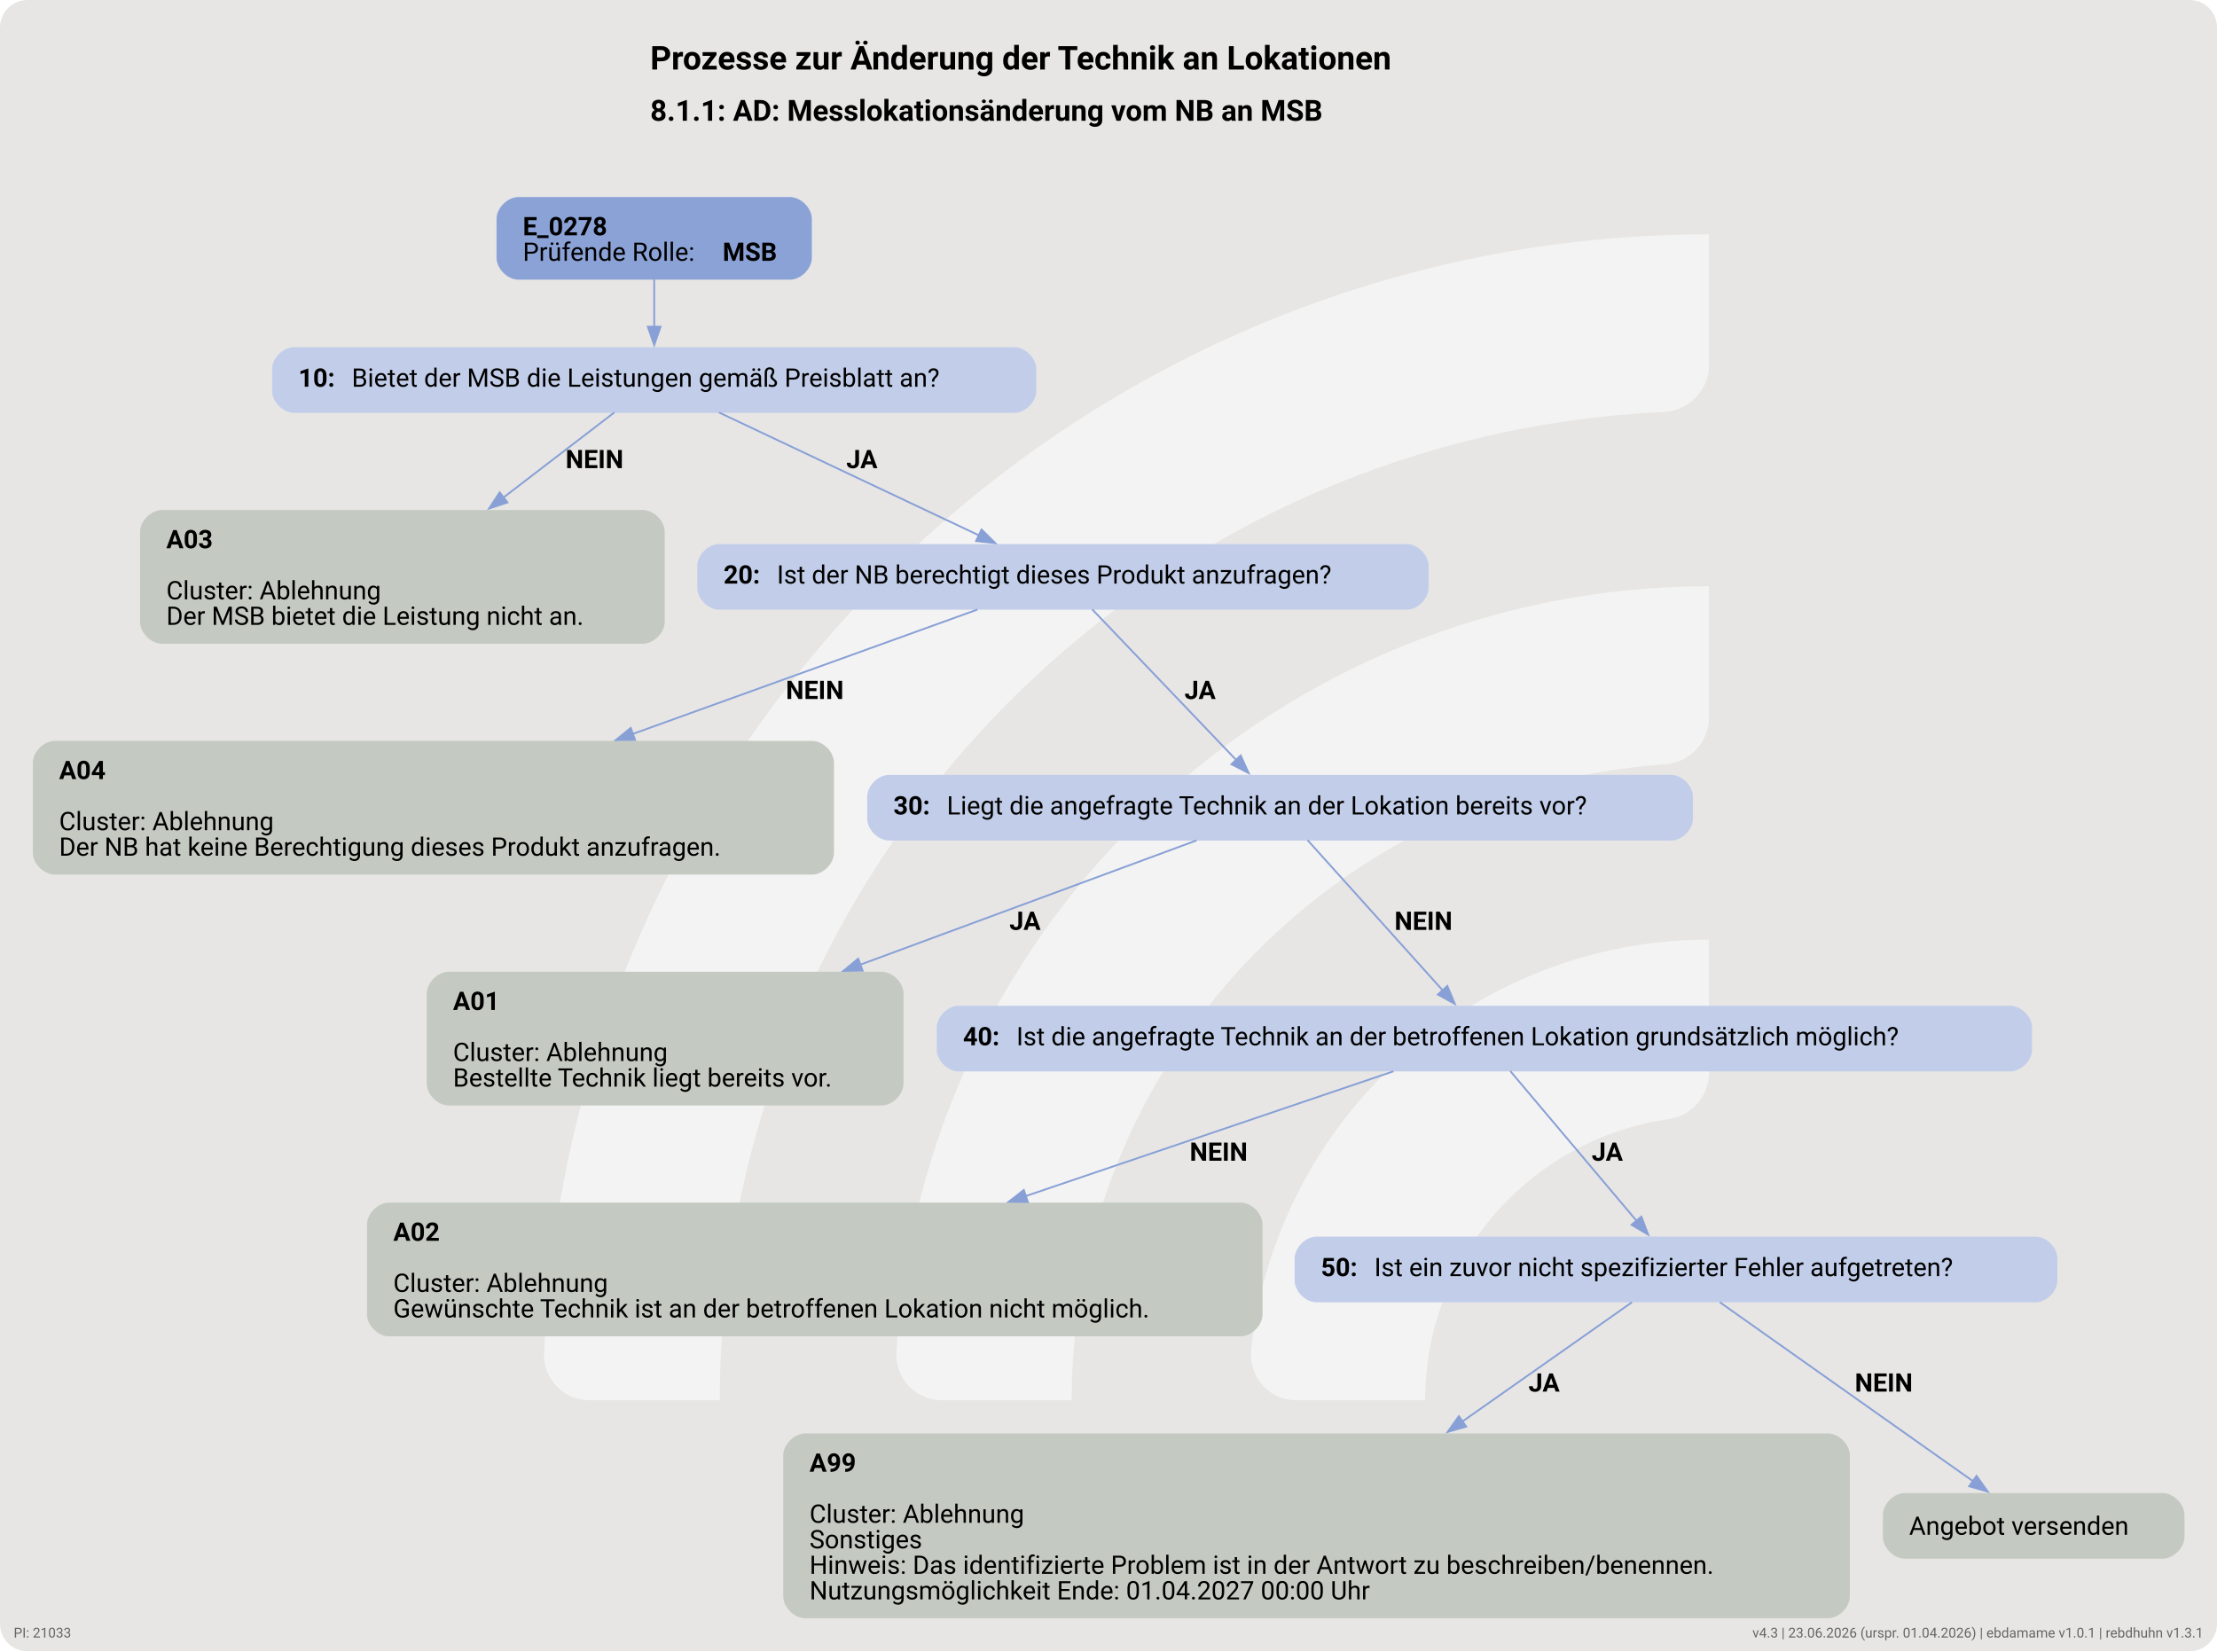
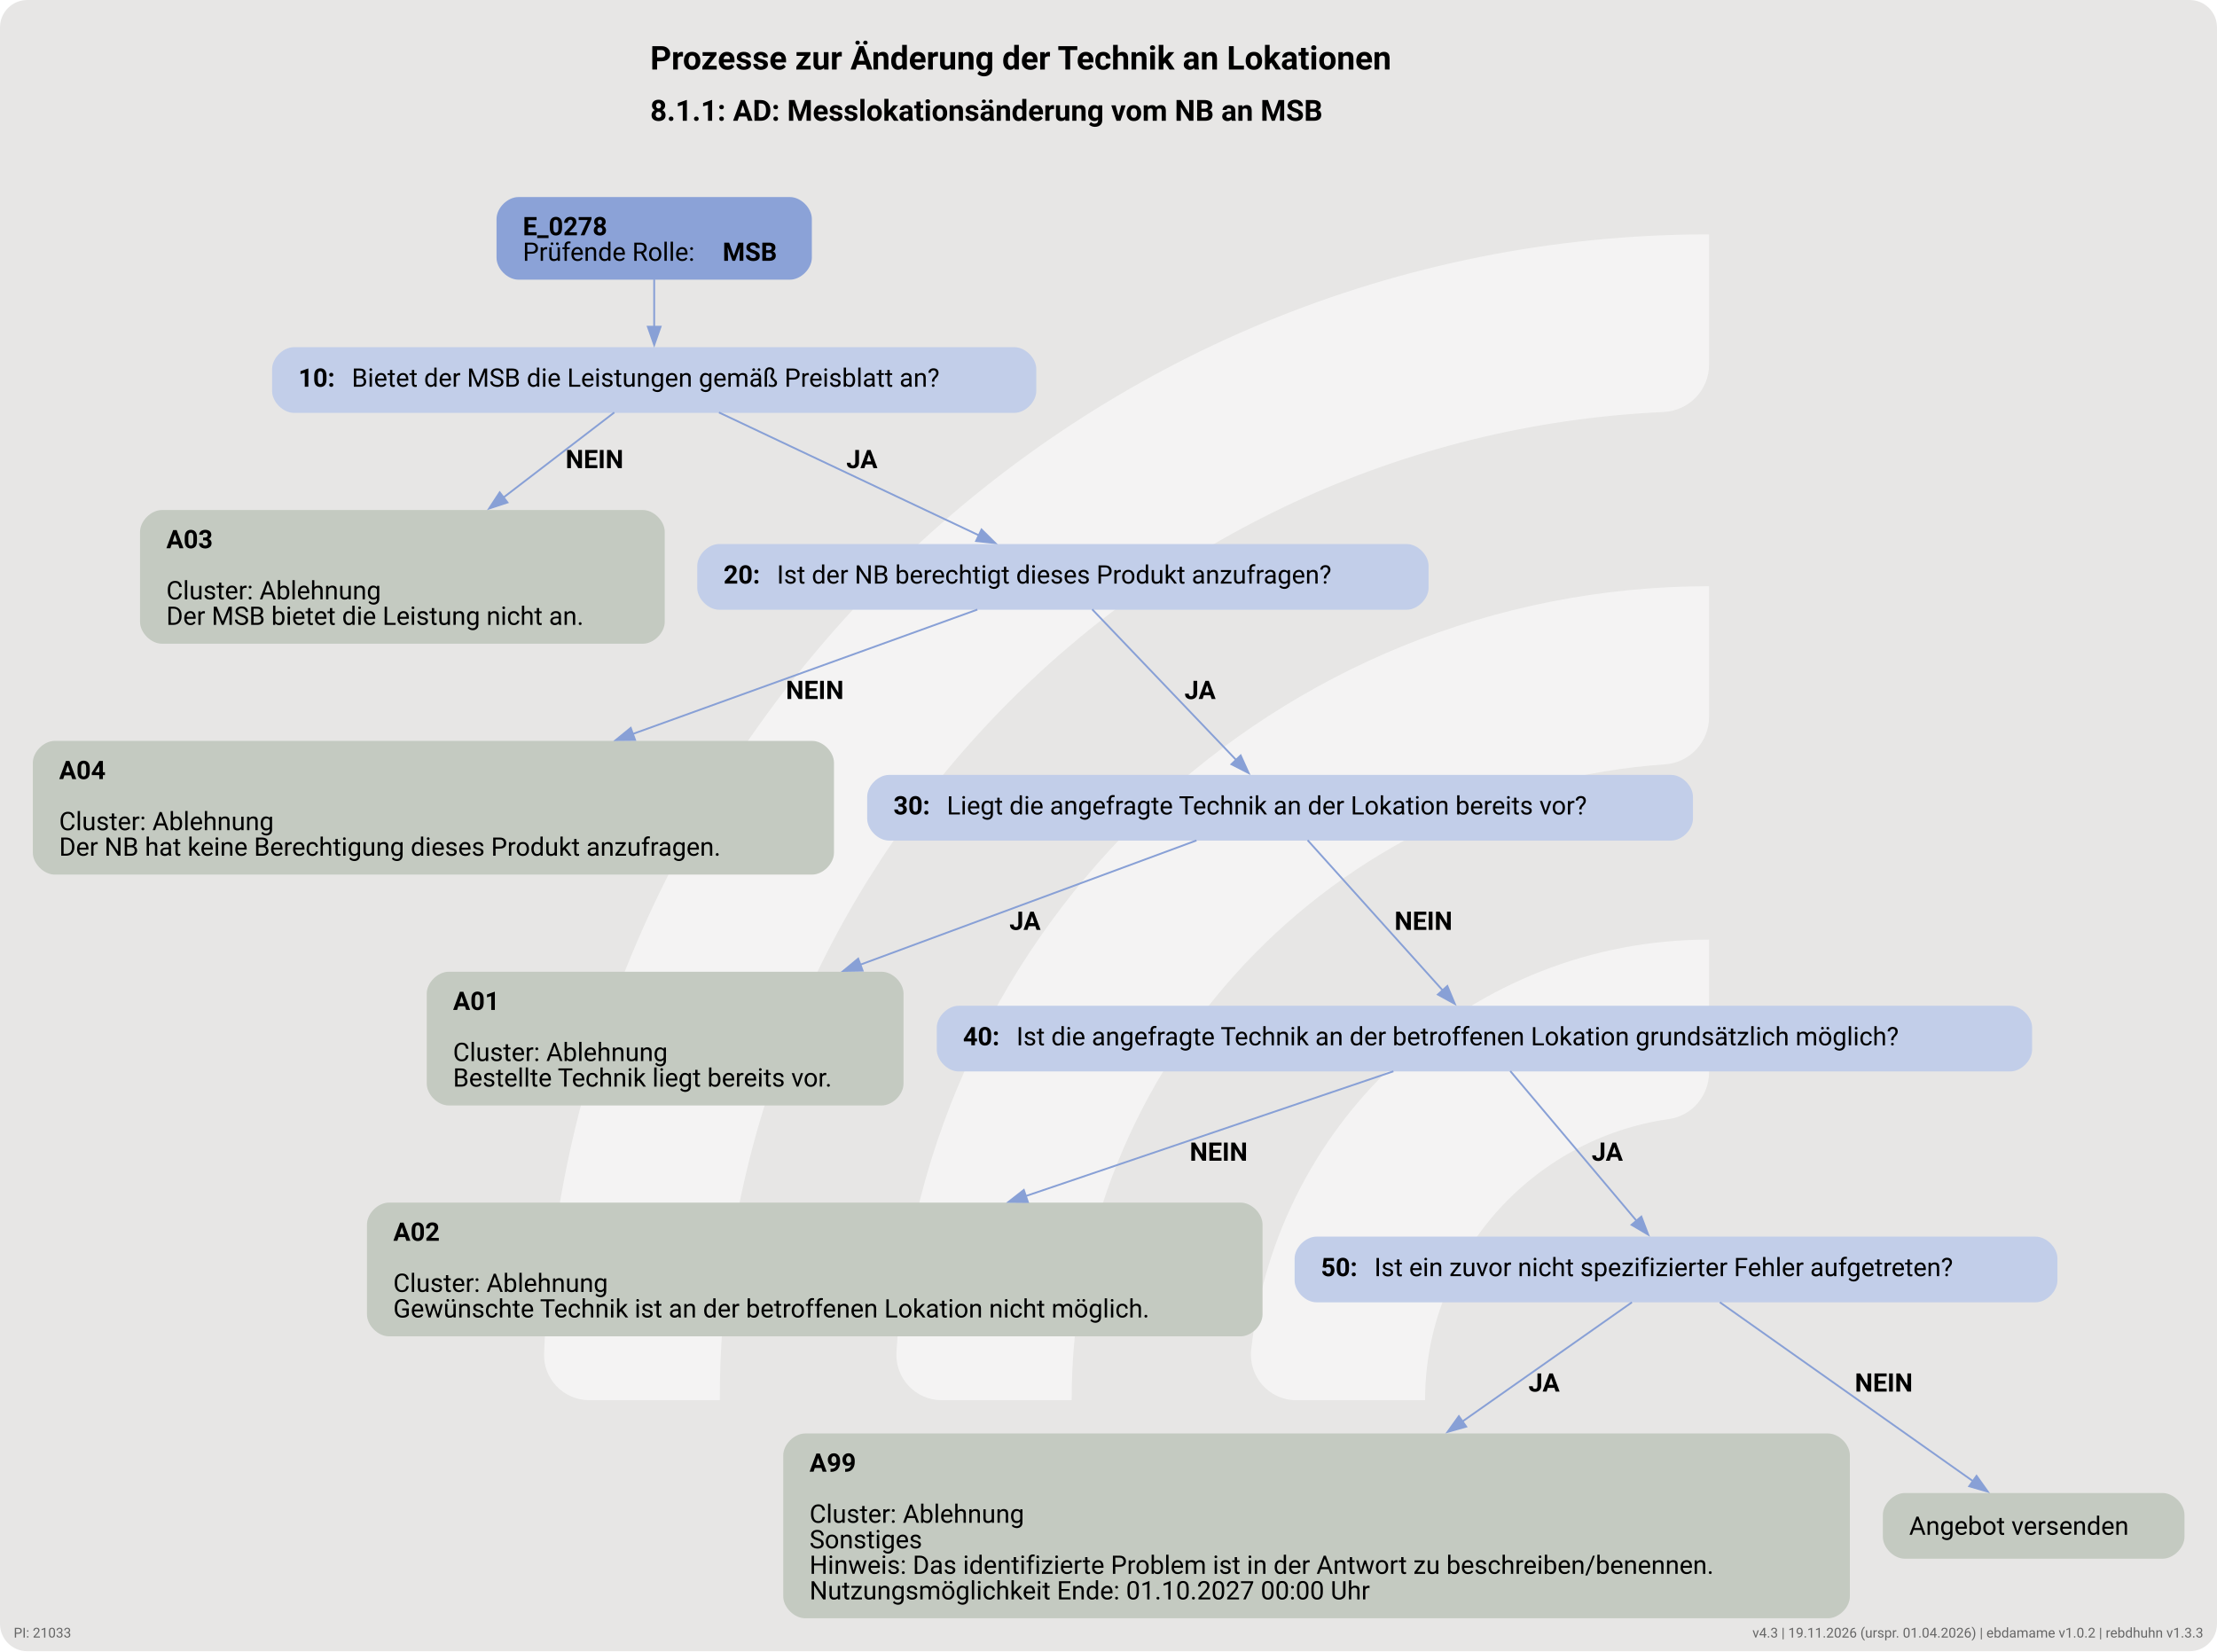
<svg xmlns="http://www.w3.org/2000/svg" version="1.1" width="1620.0px" viewBox="0 0 1620.0 1206.667" height="1206.667px">
  <g>
    <svg version="1.1" width="1620.0px" viewBox="0 0 1620.0 1206.667" height="1206.667px">
      <rect fill="#e7e6e5" x="0" y="0" width="1620.0" height="1206.667" rx="20" ry="20" />
      <g>
        <g transform="translate(317.9206, 120.6667) scale(1 1) translate(0, 0) scale(1.699052 1.699052) ">
          <defs>
            <style>.cls-1{fill:#ffffff88;}</style>
          </defs>
          <path class="cls-1" d="M122.44,531.2h-56.1c-11,0-19.9-9.12-19.46-20.11C57.47,243.89,278.15,29.78,547.91,29.78v56.02c0,10.98-8.69,19.89-19.66,20.39-225.51,10.31-405.8,197-405.8,425Z" />
          <path class="cls-1" d="M273.78,531.2h-55.93c-11.23,0-20.09-9.48-19.43-20.69,10.74-183.44,163.39-329.39,349.48-329.39v56.26c0,10.71-8.27,19.62-18.96,20.35-142.35,9.77-255.17,128.69-255.17,273.46Z" />
          <path class="cls-1" d="M425.77,531.2h-55.45c-11.65,0-20.6-10.17-19.33-21.75,10.87-99.03,95.03-176.34,196.92-176.34v57.01c0,10.05-7.28,18.75-17.23,20.16-59.22,8.4-104.91,59.42-104.91,120.92Z" />
        </g>
        <svg width="1215pt" height="905pt" viewBox="0.00 0.00 1215.00 905.00">
          <g id="graph0" class="graph" transform="scale(1 1) rotate(0) translate(18 886.93)">
            <text xml:space="preserve" text-anchor="start" x="338.34" y="-848.83" font-family="Roboto, sans-serif" font-weight="bold" font-size="18.00">Prozesse zur Änderung der Technik an Lokationen</text>
            <text xml:space="preserve" text-anchor="start" x="338.34" y="-820.73" font-family="Roboto, sans-serif" font-weight="bold" font-size="16.00">8.1.1: AD: Messlokationsänderung vom NB an MSB</text>
            <g id="node1" class="node">
              <path fill="#8ba2d7" stroke="black" stroke-width="0" d="M414.92,-778.93C414.92,-778.93 266.12,-778.93 266.12,-778.93 260.12,-778.93 254.12,-772.93 254.12,-766.93 254.12,-766.93 254.12,-745.65 254.12,-745.65 254.12,-739.65 260.12,-733.65 266.12,-733.65 266.12,-733.65 414.92,-733.65 414.92,-733.65 420.92,-733.65 426.92,-739.65 426.92,-745.65 426.92,-745.65 426.92,-766.93 426.92,-766.93 426.92,-772.93 420.92,-778.93 414.92,-778.93" />
              <text xml:space="preserve" text-anchor="start" x="268.52" y="-757.99" font-family="Roboto, sans-serif" font-weight="bold" font-size="14.00">E_0278</text>
              <text xml:space="preserve" text-anchor="start" x="268.52" y="-743.99" font-family="Roboto, sans-serif" font-size="14.00">Prüfende Rolle: </text>
              <text xml:space="preserve" text-anchor="start" x="378.02" y="-743.99" font-family="Roboto, sans-serif" font-weight="bold" font-size="14.00">MSB</text>
            </g>
            <g id="node2" class="node">
              <path fill="#c2cee9" stroke="black" stroke-width="0" d="M537.92,-696.65C537.92,-696.65 143.12,-696.65 143.12,-696.65 137.12,-696.65 131.12,-690.65 131.12,-684.65 131.12,-684.65 131.12,-672.65 131.12,-672.65 131.12,-666.65 137.12,-660.65 143.12,-660.65 143.12,-660.65 537.92,-660.65 537.92,-660.65 543.92,-660.65 549.92,-666.65 549.92,-672.65 549.92,-672.65 549.92,-684.65 549.92,-684.65 549.92,-690.65 543.92,-696.65 537.92,-696.65" />
              <text xml:space="preserve" text-anchor="start" x="145.52" y="-674.98" font-family="Roboto, sans-serif" font-weight="bold" font-size="14.00">10: </text>
              <text xml:space="preserve" text-anchor="start" x="174.77" y="-674.98" font-family="Roboto, sans-serif" font-size="14.00">Bietet der MSB die Leistungen gemäß Preisblatt an?</text>
            </g>
            <g id="edge1" class="edge">
              <path fill="none" stroke="#88a0d6" d="M340.52,-733.82C340.52,-725.74 340.52,-716.44 340.52,-707.84" />
              <polygon fill="#88a0d6" stroke="#88a0d6" points="344.03,-707.88 340.53,-697.88 337.03,-707.88 344.03,-707.88" />
            </g>
            <g id="node3" class="node">
              <path fill="#c4cac1" stroke="black" stroke-width="0" d="M334.3,-607.4C334.3,-607.4 70.75,-607.4 70.75,-607.4 64.75,-607.4 58.75,-601.4 58.75,-595.4 58.75,-595.4 58.75,-546.12 58.75,-546.12 58.75,-540.12 64.75,-534.12 70.75,-534.12 70.75,-534.12 334.3,-534.12 334.3,-534.12 340.3,-534.12 346.3,-540.12 346.3,-546.12 346.3,-546.12 346.3,-595.4 346.3,-595.4 346.3,-601.4 340.3,-607.4 334.3,-607.4" />
              <text xml:space="preserve" text-anchor="start" x="73.15" y="-586.46" font-family="Roboto, sans-serif" font-weight="bold" font-size="14.00">A03</text>
              <text xml:space="preserve" text-anchor="start" x="73.15" y="-558.46" font-family="Roboto, sans-serif" font-size="14.00">Cluster: Ablehnung</text>
              <text xml:space="preserve" text-anchor="start" x="73.15" y="-544.46" font-family="Roboto, sans-serif" font-size="14.00">Der MSB bietet die Leistung nicht an.</text>
            </g>
            <g id="edge3" class="edge">
              <path fill="none" stroke="#88a0d6" d="M318.66,-660.87C302.3,-648.32 279.17,-630.57 257.85,-614.21" />
              <polygon fill="#88a0d6" stroke="#88a0d6" points="260.12,-611.54 250.05,-608.23 255.86,-617.09 260.12,-611.54" />
              <text xml:space="preserve" text-anchor="start" x="291.95" y="-630.35" font-family="Roboto, sans-serif" font-weight="bold" font-size="14.00">NEIN</text>
            </g>
            <g id="node4" class="node">
              <path fill="#c2cee9" stroke="black" stroke-width="0" d="M752.92,-588.76C752.92,-588.76 376.12,-588.76 376.12,-588.76 370.12,-588.76 364.12,-582.76 364.12,-576.76 364.12,-576.76 364.12,-564.76 364.12,-564.76 364.12,-558.76 370.12,-552.76 376.12,-552.76 376.12,-552.76 752.92,-552.76 752.92,-552.76 758.92,-552.76 764.92,-558.76 764.92,-564.76 764.92,-564.76 764.92,-576.76 764.92,-576.76 764.92,-582.76 758.92,-588.76 752.92,-588.76" />
              <text xml:space="preserve" text-anchor="start" x="378.52" y="-567.09" font-family="Roboto, sans-serif" font-weight="bold" font-size="14.00">20: </text>
              <text xml:space="preserve" text-anchor="start" x="407.77" y="-567.09" font-family="Roboto, sans-serif" font-size="14.00">Ist der NB berechtigt dieses Produkt anzufragen?</text>
            </g>
            <g id="edge2" class="edge">
              <path fill="none" stroke="#88a0d6" d="M376.02,-660.87C414.57,-642.65 476.29,-613.47 518.53,-593.5" />
              <polygon fill="#88a0d6" stroke="#88a0d6" points="519.91,-596.72 527.46,-589.28 516.92,-590.39 519.91,-596.72" />
              <text xml:space="preserve" text-anchor="start" x="445.81" y="-630.35" font-family="Roboto, sans-serif" font-weight="bold" font-size="14.00">JA</text>
            </g>
            <g id="node5" class="node">
              <path fill="#c4cac1" stroke="black" stroke-width="0" d="M427.05,-480.87C427.05,-480.87 12,-480.87 12,-480.87 6,-480.87 0,-474.87 0,-468.87 0,-468.87 0,-419.59 0,-419.59 0,-413.59 6,-407.59 12,-407.59 12,-407.59 427.05,-407.59 427.05,-407.59 433.05,-407.59 439.05,-413.59 439.05,-419.59 439.05,-419.59 439.05,-468.87 439.05,-468.87 439.05,-474.87 433.05,-480.87 427.05,-480.87" />
              <text xml:space="preserve" text-anchor="start" x="14.4" y="-459.93" font-family="Roboto, sans-serif" font-weight="bold" font-size="14.00">A04</text>
              <text xml:space="preserve" text-anchor="start" x="14.4" y="-431.93" font-family="Roboto, sans-serif" font-size="14.00">Cluster: Ablehnung</text>
              <text xml:space="preserve" text-anchor="start" x="14.4" y="-417.93" font-family="Roboto, sans-serif" font-size="14.00">Der NB hat keine Berechtigung dieses Produkt anzufragen.</text>
            </g>
            <g id="edge5" class="edge">
              <path fill="none" stroke="#88a0d6" d="M517.64,-552.84C469.3,-535.39 392.21,-507.56 328.53,-484.58" />
              <polygon fill="#88a0d6" stroke="#88a0d6" points="330.05,-481.4 319.45,-481.3 327.67,-487.99 330.05,-481.4" />
              <text xml:space="preserve" text-anchor="start" x="412.68" y="-503.82" font-family="Roboto, sans-serif" font-weight="bold" font-size="14.00">NEIN</text>
            </g>
            <g id="node6" class="node">
              <path fill="#c2cee9" stroke="black" stroke-width="0" d="M897.8,-462.23C897.8,-462.23 469.25,-462.23 469.25,-462.23 463.25,-462.23 457.25,-456.23 457.25,-450.23 457.25,-450.23 457.25,-438.23 457.25,-438.23 457.25,-432.23 463.25,-426.23 469.25,-426.23 469.25,-426.23 897.8,-426.23 897.8,-426.23 903.8,-426.23 909.8,-432.23 909.8,-438.23 909.8,-438.23 909.8,-450.23 909.8,-450.23 909.8,-456.23 903.8,-462.23 897.8,-462.23" />
              <text xml:space="preserve" text-anchor="start" x="471.65" y="-440.55" font-family="Roboto, sans-serif" font-weight="bold" font-size="14.00">30: </text>
              <text xml:space="preserve" text-anchor="start" x="500.9" y="-440.55" font-family="Roboto, sans-serif" font-size="14.00">Liegt die angefragte Technik an der Lokation bereits vor?</text>
            </g>
            <g id="edge4" class="edge">
              <path fill="none" stroke="#88a0d6" d="M580.57,-552.97C600.89,-531.7 636.07,-494.89 659.57,-470.3" />
              <polygon fill="#88a0d6" stroke="#88a0d6" points="661.93,-472.9 666.3,-463.25 656.87,-468.06 661.93,-472.9" />
              <text xml:space="preserve" text-anchor="start" x="631.15" y="-503.82" font-family="Roboto, sans-serif" font-weight="bold" font-size="14.00">JA</text>
            </g>
            <g id="node7" class="node">
              <path fill="#c4cac1" stroke="black" stroke-width="0" d="M465.17,-354.34C465.17,-354.34 227.88,-354.34 227.88,-354.34 221.88,-354.34 215.87,-348.34 215.87,-342.34 215.87,-342.34 215.87,-293.06 215.87,-293.06 215.87,-287.06 221.87,-281.06 227.87,-281.06 227.87,-281.06 465.17,-281.06 465.17,-281.06 471.17,-281.06 477.17,-287.06 477.17,-293.06 477.17,-293.06 477.17,-342.34 477.17,-342.34 477.17,-348.34 471.17,-354.34 465.17,-354.34" />
              <text xml:space="preserve" text-anchor="start" x="230.27" y="-333.4" font-family="Roboto, sans-serif" font-weight="bold" font-size="14.00">A01</text>
              <text xml:space="preserve" text-anchor="start" x="230.27" y="-305.4" font-family="Roboto, sans-serif" font-size="14.00">Cluster: Ablehnung</text>
              <text xml:space="preserve" text-anchor="start" x="230.27" y="-291.4" font-family="Roboto, sans-serif" font-size="14.00">Bestellte Technik liegt bereits vor.</text>
            </g>
            <g id="edge6" class="edge">
              <path fill="none" stroke="#88a0d6" d="M637.72,-426.31C590.6,-408.89 515.51,-381.14 453.39,-358.19" />
              <polygon fill="#88a0d6" stroke="#88a0d6" points="454.76,-354.96 444.16,-354.78 452.33,-361.53 454.76,-354.96" />
              <text xml:space="preserve" text-anchor="start" x="535.2" y="-377.29" font-family="Roboto, sans-serif" font-weight="bold" font-size="14.00">JA</text>
            </g>
            <g id="node8" class="node">
              <path fill="#c2cee9" stroke="black" stroke-width="0" d="M1083.67,-335.7C1083.67,-335.7 507.38,-335.7 507.38,-335.7 501.38,-335.7 495.38,-329.7 495.38,-323.7 495.38,-323.7 495.38,-311.7 495.38,-311.7 495.38,-305.7 501.38,-299.7 507.38,-299.7 507.38,-299.7 1083.67,-299.7 1083.67,-299.7 1089.67,-299.7 1095.67,-305.7 1095.67,-311.7 1095.67,-311.7 1095.67,-323.7 1095.67,-323.7 1095.67,-329.7 1089.67,-335.7 1083.67,-335.7" />
              <text xml:space="preserve" text-anchor="start" x="509.77" y="-314.02" font-family="Roboto, sans-serif" font-weight="bold" font-size="14.00">40: </text>
              <text xml:space="preserve" text-anchor="start" x="539.02" y="-314.02" font-family="Roboto, sans-serif" font-size="14.00">Ist die angefragte Technik an der betroffenen Lokation grundsätzlich möglich?</text>
            </g>
            <g id="edge7" class="edge">
              <path fill="none" stroke="#88a0d6" d="M698.63,-426.44C717.67,-405.27 750.57,-368.68 772.69,-344.09" />
              <polygon fill="#88a0d6" stroke="#88a0d6" points="775.2,-346.53 779.29,-336.75 770,-341.85 775.2,-346.53" />
              <text xml:space="preserve" text-anchor="start" x="746.23" y="-377.29" font-family="Roboto, sans-serif" font-weight="bold" font-size="14.00">NEIN</text>
            </g>
            <g id="node9" class="node">
              <path fill="#c4cac1" stroke="black" stroke-width="0" d="M661.92,-227.81C661.92,-227.81 195.12,-227.81 195.12,-227.81 189.12,-227.81 183.12,-221.81 183.12,-215.81 183.12,-215.81 183.12,-166.53 183.12,-166.53 183.12,-160.53 189.12,-154.53 195.12,-154.53 195.12,-154.53 661.92,-154.53 661.92,-154.53 667.92,-154.53 673.92,-160.53 673.92,-166.53 673.92,-166.53 673.92,-215.81 673.92,-215.81 673.92,-221.81 667.92,-227.81 661.92,-227.81" />
              <text xml:space="preserve" text-anchor="start" x="197.52" y="-206.87" font-family="Roboto, sans-serif" font-weight="bold" font-size="14.00">A02</text>
              <text xml:space="preserve" text-anchor="start" x="197.52" y="-178.87" font-family="Roboto, sans-serif" font-size="14.00">Cluster: Ablehnung</text>
              <text xml:space="preserve" text-anchor="start" x="197.52" y="-164.87" font-family="Roboto, sans-serif" font-size="14.00">Gewünschte Technik ist an der betroffenen Lokation nicht möglich.</text>
            </g>
            <g id="edge9" class="edge">
              <path fill="none" stroke="#88a0d6" d="M745.65,-299.78C694.12,-282.29 611.88,-254.39 544.06,-231.37" />
              <polygon fill="#88a0d6" stroke="#88a0d6" points="545.34,-228.11 534.74,-228.21 543.09,-234.74 545.34,-228.11" />
              <text xml:space="preserve" text-anchor="start" x="634" y="-250.76" font-family="Roboto, sans-serif" font-weight="bold" font-size="14.00">NEIN</text>
            </g>
            <g id="node10" class="node">
              <path fill="#c2cee9" stroke="black" stroke-width="0" d="M1097.55,-209.17C1097.55,-209.17 703.5,-209.17 703.5,-209.17 697.5,-209.17 691.5,-203.17 691.5,-197.17 691.5,-197.17 691.5,-185.17 691.5,-185.17 691.5,-179.17 697.5,-173.17 703.5,-173.17 703.5,-173.17 1097.55,-173.17 1097.55,-173.17 1103.55,-173.17 1109.55,-179.17 1109.55,-185.17 1109.55,-185.17 1109.55,-197.17 1109.55,-197.17 1109.55,-203.17 1103.55,-209.17 1097.55,-209.17" />
              <text xml:space="preserve" text-anchor="start" x="705.9" y="-187.5" font-family="Roboto, sans-serif" font-weight="bold" font-size="14.00">50: </text>
              <text xml:space="preserve" text-anchor="start" x="735.15" y="-187.5" font-family="Roboto, sans-serif" font-size="14.00">Ist ein zuvor nicht spezifizierter Fehler aufgetreten?</text>
            </g>
            <g id="edge8" class="edge">
              <path fill="none" stroke="#88a0d6" d="M809.69,-299.91C827.46,-278.83 858.11,-242.47 878.84,-217.89" />
              <polygon fill="#88a0d6" stroke="#88a0d6" points="881.51,-220.15 885.28,-210.25 876.16,-215.64 881.51,-220.15" />
              <text xml:space="preserve" text-anchor="start" x="854.31" y="-250.76" font-family="Roboto, sans-serif" font-weight="bold" font-size="14.00">JA</text>
            </g>
            <g id="node11" class="node">
              <path fill="#c4cac1" stroke="black" stroke-width="0" d="M983.8,-101.28C983.8,-101.28 423.25,-101.28 423.25,-101.28 417.25,-101.28 411.25,-95.28 411.25,-89.28 411.25,-89.28 411.25,-12 411.25,-12 411.25,-6 417.25,0 423.25,0 423.25,0 983.8,0 983.8,0 989.8,0 995.8,-6 995.8,-12 995.8,-12 995.8,-89.28 995.8,-89.28 995.8,-95.28 989.8,-101.28 983.8,-101.28" />
              <text xml:space="preserve" text-anchor="start" x="425.65" y="-80.34" font-family="Roboto, sans-serif" font-weight="bold" font-size="14.00">A99</text>
              <text xml:space="preserve" text-anchor="start" x="425.65" y="-52.34" font-family="Roboto, sans-serif" font-size="14.00">Cluster: Ablehnung</text>
              <text xml:space="preserve" text-anchor="start" x="425.65" y="-38.34" font-family="Roboto, sans-serif" font-size="14.00">Sonstiges</text>
              <text xml:space="preserve" text-anchor="start" x="425.65" y="-24.34" font-family="Roboto, sans-serif" font-size="14.00">Hinweis: Das identifizierte Problem ist in der Antwort zu beschreiben/benennen.</text>
-               <text xml:space="preserve" text-anchor="start" x="425.65" y="-10.34" font-family="Roboto, sans-serif" font-size="14.00">Nutzungsmöglichkeit Ende: 01.04.2027 00:00 Uhr</text>
+               <text xml:space="preserve" text-anchor="start" x="425.65" y="-10.34" font-family="Roboto, sans-serif" font-size="14.00">Nutzungsmöglichkeit Ende: 01.10.2027 00:00 Uhr</text>
            </g>
            <g id="edge10" class="edge">
              <path fill="none" stroke="#88a0d6" d="M876.37,-173.18C853.17,-156.87 816.82,-131.31 783.43,-107.83" />
              <polygon fill="#88a0d6" stroke="#88a0d6" points="785.54,-105.03 775.35,-102.14 781.51,-110.76 785.54,-105.03" />
              <text xml:space="preserve" text-anchor="start" x="819.67" y="-124.23" font-family="Roboto, sans-serif" font-weight="bold" font-size="14.00">JA</text>
            </g>
            <g id="node12" class="node">
              <path fill="#c4cac1" stroke="black" stroke-width="0" d="M1167.18,-68.64C1167.18,-68.64 1025.88,-68.64 1025.88,-68.64 1019.88,-68.64 1013.88,-62.64 1013.88,-56.64 1013.88,-56.64 1013.88,-44.64 1013.88,-44.64 1013.88,-38.64 1019.88,-32.64 1025.88,-32.64 1025.88,-32.64 1167.18,-32.64 1167.18,-32.64 1173.18,-32.64 1179.18,-38.64 1179.18,-44.64 1179.18,-44.64 1179.18,-56.64 1179.18,-56.64 1179.18,-62.64 1173.18,-68.64 1167.18,-68.64" />
              <text xml:space="preserve" text-anchor="start" x="1028.28" y="-45.77" font-family="Roboto, sans-serif" font-size="14.00">Angebot versenden</text>
            </g>
            <g id="edge11" class="edge">
              <path fill="none" stroke="#88a0d6" d="M924.56,-173.18C959.48,-148.5 1024.36,-102.65 1063.67,-74.86" />
              <polygon fill="#88a0d6" stroke="#88a0d6" points="1065.22,-78.05 1071.37,-69.42 1061.18,-72.34 1065.22,-78.05" />
              <text xml:space="preserve" text-anchor="start" x="998.52" y="-124.23" font-family="Roboto, sans-serif" font-weight="bold" font-size="14.00">NEIN</text>
            </g>
          </g>
        </svg>
      </g>
    </svg>
  </g>
-   <a href="https://ebd.hochfrequenz.de" target="_blank">
-     <text x="1610.0" y="1196.667" text-anchor="end" font-family="Roboto, sans-serif" font-size="10" fill="#666666" text-decoration="none">v4.3 | 23.06.2026 (urspr. 01.04.2026) | ebdamame v1.0.1 | rebdhuhn v1.3.1</text>
+   <a href="https://ebd.hochfrequenz.app" target="_blank">
+     <text x="1610.0" y="1196.667" text-anchor="end" font-family="Roboto, sans-serif" font-size="10" fill="#666666" text-decoration="none">v4.3 | 19.11.2026 (urspr. 01.04.2026) | ebdamame v1.0.2 | rebdhuhn v1.3.3</text>
  </a>
-   <a href="https://ahb-tabellen.hochfrequenz.de/ahb/FV2610/21033" target="_blank">
+   <a href="https://ahb-tabellen.hochfrequenz.app/ahb/FV2610/21033" target="_blank">
    <text x="10.0" y="1196.667" text-anchor="start" font-family="Roboto, sans-serif" font-size="10" fill="#666666" text-decoration="none">PI: 21033</text>
  </a>
</svg>
